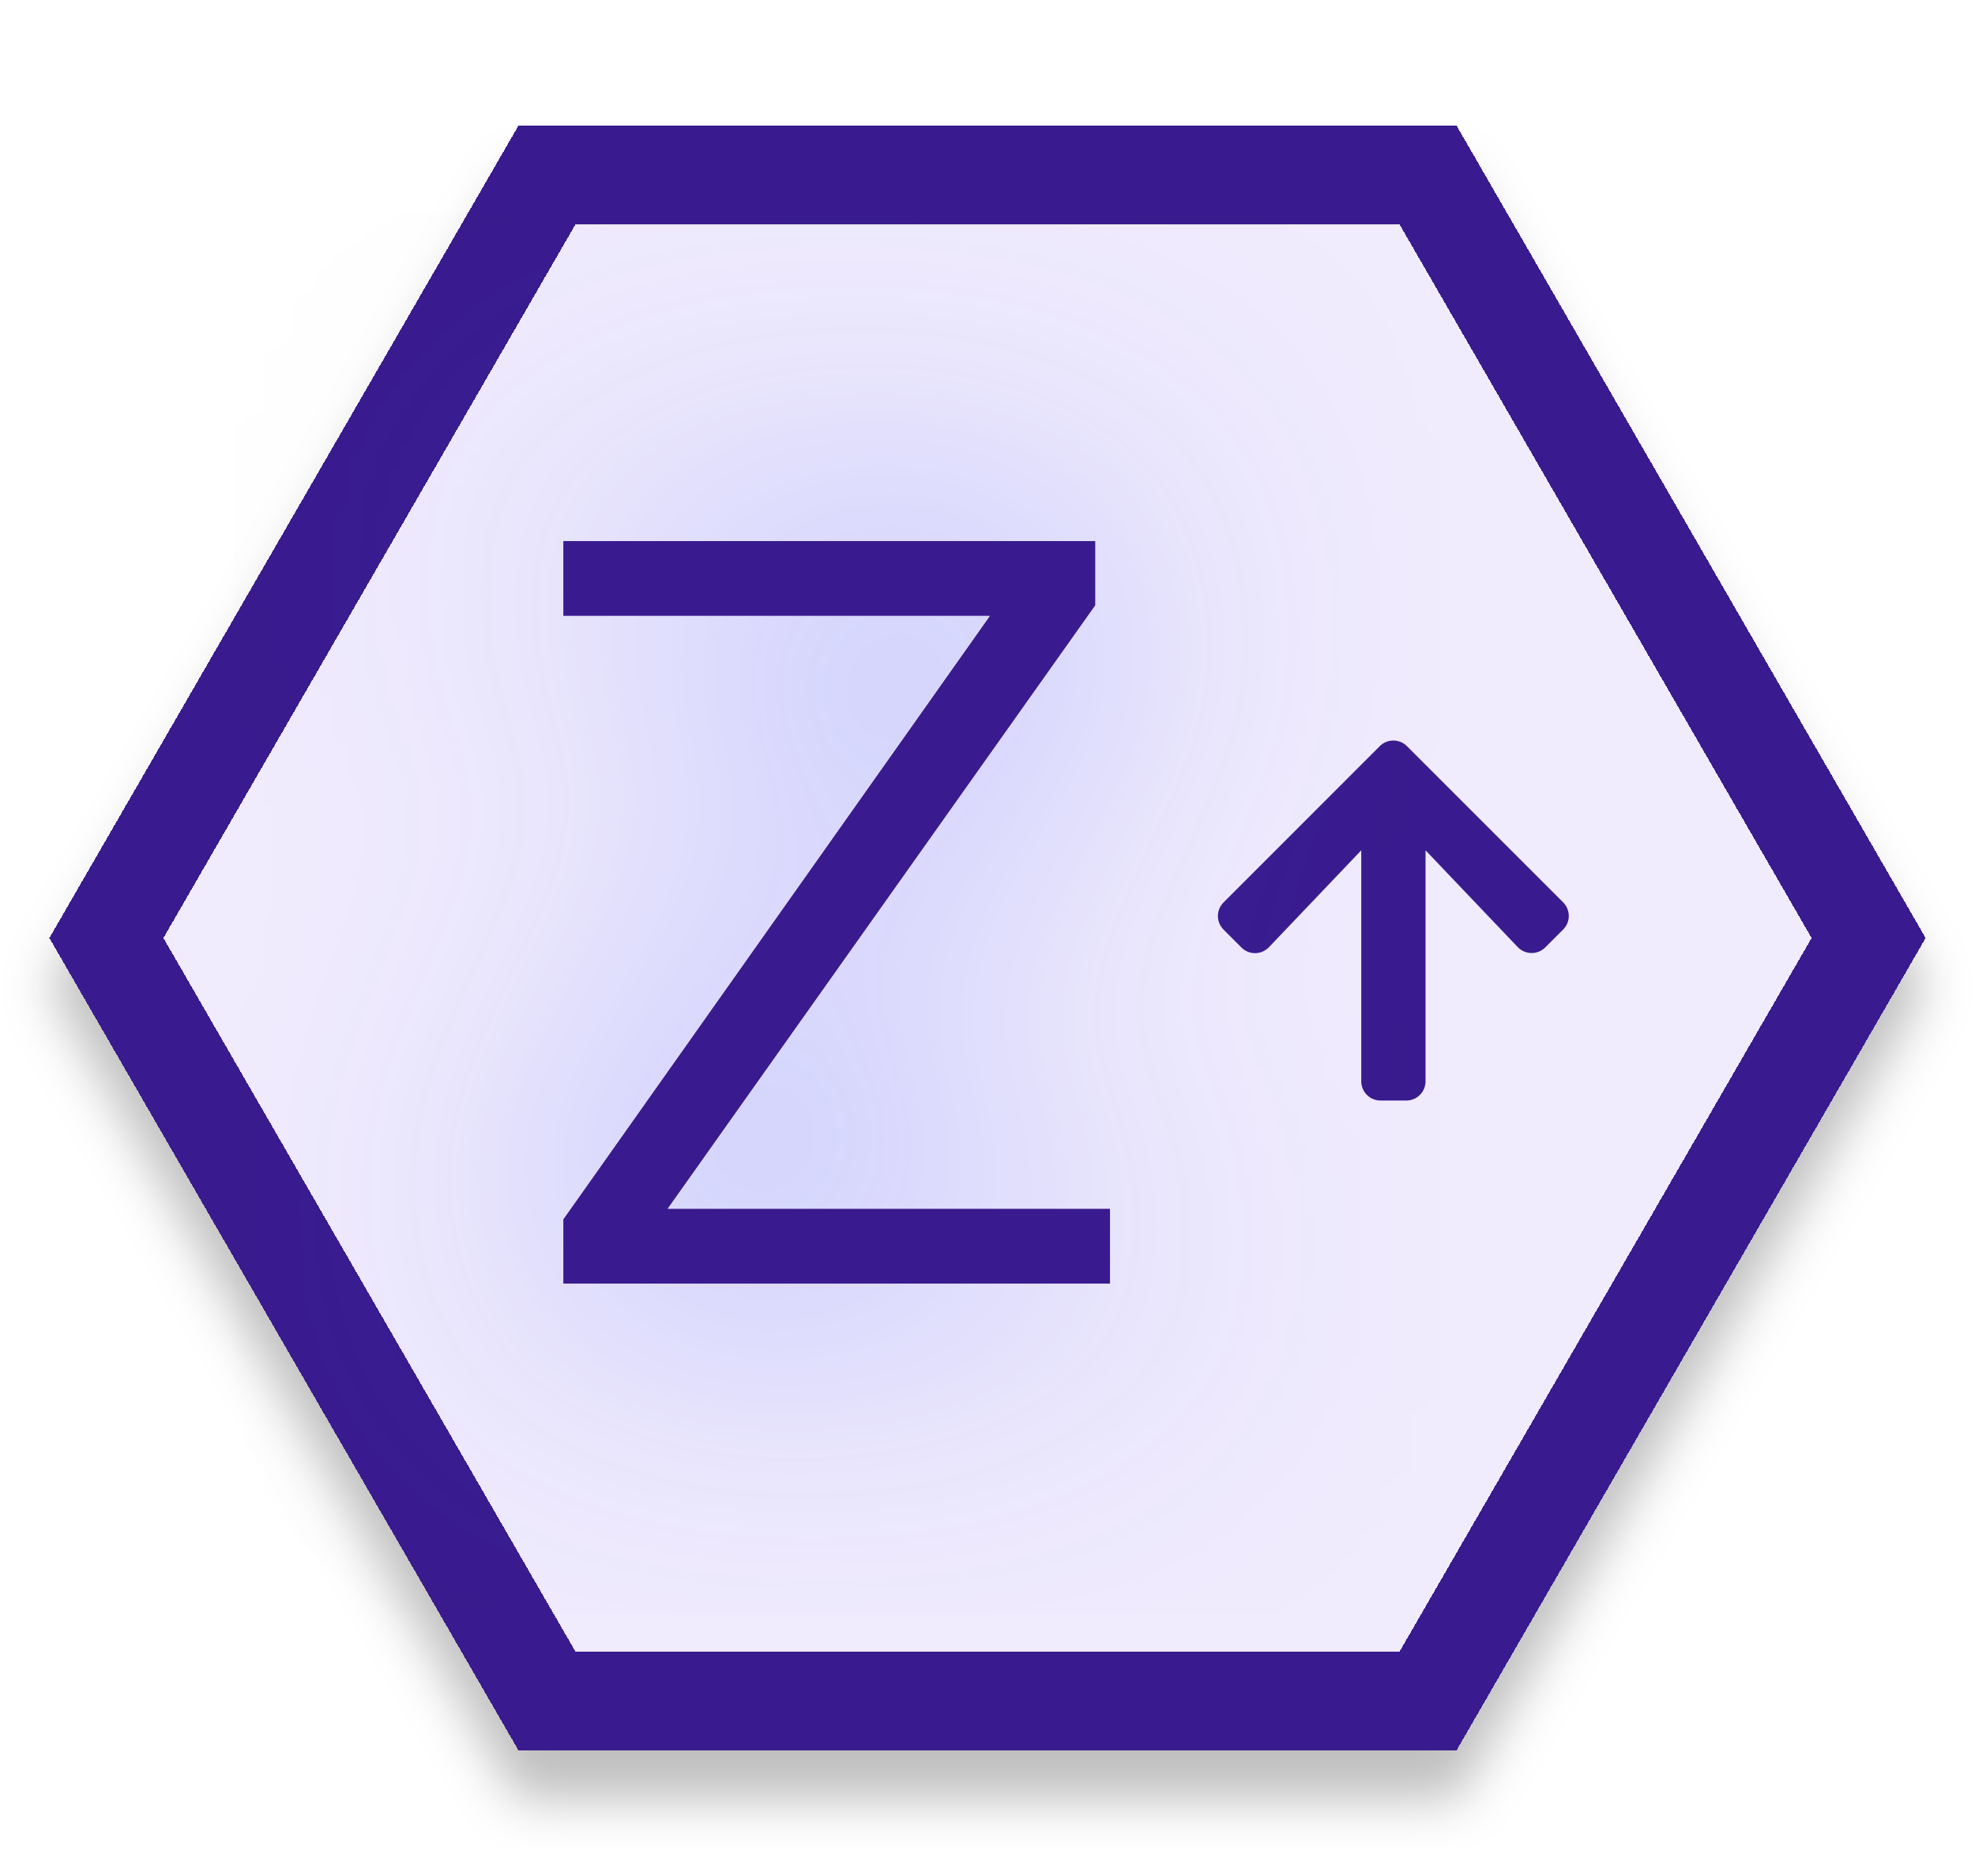
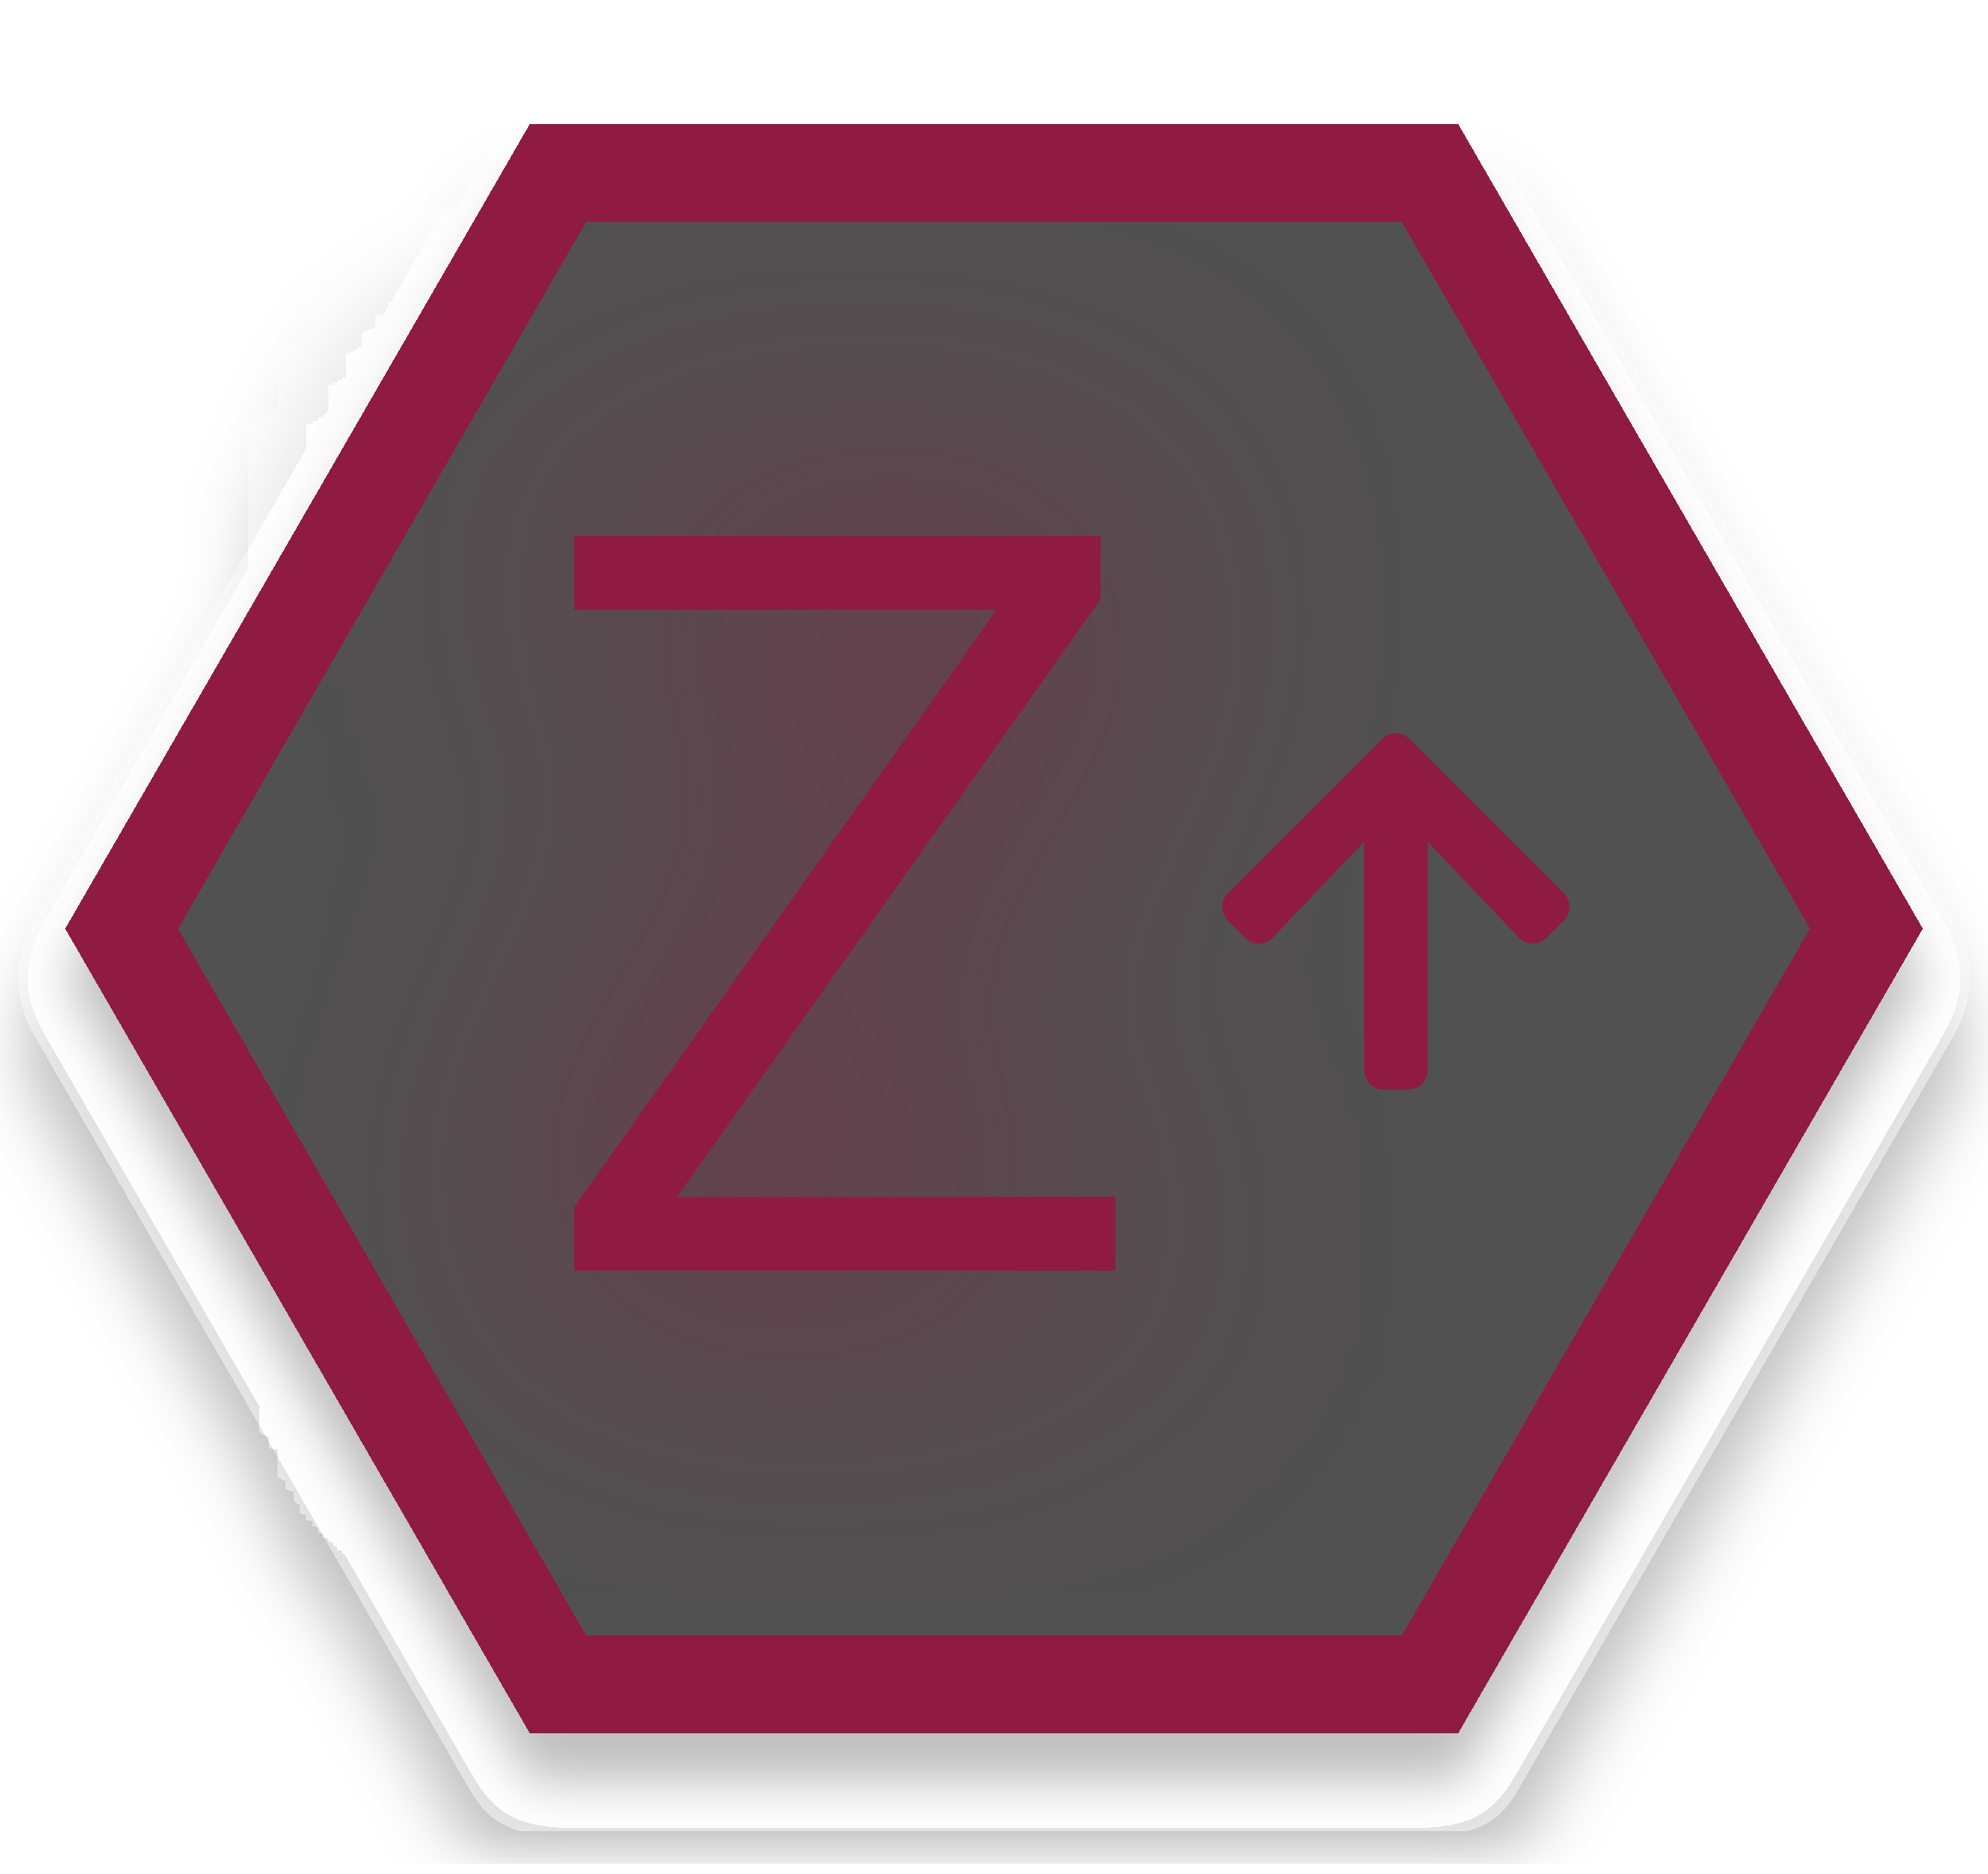
- <svg xmlns="http://www.w3.org/2000/svg" width="120" height="114" viewBox="0 0 120 114" fill="none">
+ <svg xmlns="http://www.w3.org/2000/svg" width="122" height="115" viewBox="0 0 122 115" fill="none">
  <g filter="url(#filter0_d_1297_17)">
-     <path d="M117 57L88.5 106.363L31.5 106.363L3 57L31.5 7.637L88.5 7.637L117 57Z" fill="#440CE4" fill-opacity="0.08" shape-rendering="crispEdges" />
-     <path d="M86.768 10.636L113.536 57L86.768 103.363L33.232 103.363L6.464 57L33.232 10.636L86.768 10.636Z" stroke="#391B8F" stroke-width="6" stroke-miterlimit="1.367" stroke-linecap="round" shape-rendering="crispEdges" />
-   </g>
-   <path d="M75.428 57.576L74.344 56.492C73.885 56.033 73.885 55.291 74.344 54.836L83.832 45.344C84.29 44.885 85.033 44.885 85.487 45.344L94.974 54.831C95.433 55.291 95.433 56.033 94.974 56.487L93.89 57.571C93.426 58.035 92.669 58.025 92.215 57.551L86.615 51.672V65.706C86.615 66.355 86.092 66.877 85.443 66.877H83.88C83.231 66.877 82.709 66.355 82.709 65.706V51.672L77.103 57.556C76.649 58.035 75.892 58.044 75.428 57.576Z" fill="#391B8F" />
-   <g filter="url(#filter1_d_1297_17)">
-     <path d="M34.228 78V74.096L60.148 37.424H34.228V32.88H66.548V36.784L40.564 73.456H67.444V78H34.228Z" fill="#391B8F" />
+     <g filter="url(#filter1_d_1297_17)">
+       <path d="M118 57L89.5 106.363L32.5 106.363L4 57L32.5 7.637L89.5 7.637L118 57Z" fill="black" fill-opacity="0.68" shape-rendering="crispEdges" />
+       <path d="M87.768 10.636L114.536 57L87.768 103.363L34.232 103.363L7.464 57L34.232 10.636L87.768 10.636Z" stroke="#8F1B42" stroke-width="6" stroke-miterlimit="1.367" stroke-linecap="round" shape-rendering="crispEdges" />
+     </g>
+     <path d="M76.428 57.576L75.344 56.492C74.885 56.033 74.885 55.291 75.344 54.836L84.832 45.344C85.29 44.885 86.033 44.885 86.487 45.344L95.974 54.831C96.433 55.291 96.433 56.033 95.974 56.487L94.89 57.571C94.426 58.035 93.669 58.025 93.215 57.551L87.615 51.672V65.706C87.615 66.355 87.092 66.877 86.443 66.877H84.88C84.231 66.877 83.709 66.355 83.709 65.706V51.672L78.103 57.556C77.649 58.035 76.892 58.044 76.428 57.576Z" fill="#8F1B42" />
+     <g filter="url(#filter2_d_1297_17)">
+       <path d="M35.228 78V74.096L61.148 37.424H35.228V32.88H67.548V36.784L41.564 73.456H68.444V78H35.228Z" fill="#8F1B42" />
+     </g>
  </g>
  <defs>
-     <filter id="filter0_d_1297_17" x="0" y="7.637" width="120" height="104.727" filterUnits="userSpaceOnUse" color-interpolation-filters="sRGB">
+     <filter id="filter0_d_1297_17" x="0" y="7.637" width="122" height="106.727" filterUnits="userSpaceOnUse" color-interpolation-filters="sRGB">
+       <feFlood flood-opacity="0" result="BackgroundImageFix" />
+       <feColorMatrix in="SourceAlpha" type="matrix" values="0 0 0 0 0 0 0 0 0 0 0 0 0 0 0 0 0 0 127 0" result="hardAlpha" />
+       <feOffset dy="4" />
+       <feGaussianBlur stdDeviation="2" />
+       <feComposite in2="hardAlpha" operator="out" />
+       <feColorMatrix type="matrix" values="0 0 0 0 0 0 0 0 0 0 0 0 0 0 0 0 0 0 0.25 0" />
+       <feBlend mode="normal" in2="BackgroundImageFix" result="effect1_dropShadow_1297_17" />
+       <feBlend mode="normal" in="SourceGraphic" in2="effect1_dropShadow_1297_17" result="shape" />
+     </filter>
+     <filter id="filter1_d_1297_17" x="1" y="7.637" width="120" height="104.727" filterUnits="userSpaceOnUse" color-interpolation-filters="sRGB">
      <feFlood flood-opacity="0" result="BackgroundImageFix" />
      <feColorMatrix in="SourceAlpha" type="matrix" values="0 0 0 0 0 0 0 0 0 0 0 0 0 0 0 0 0 0 127 0" result="hardAlpha" />
      <feOffset dy="3" />
      <feGaussianBlur stdDeviation="1.5" />
      <feComposite in2="hardAlpha" operator="out" />
      <feColorMatrix type="matrix" values="0 0 0 0 0 0 0 0 0 0 0 0 0 0 0 0 0 0 0.25 0" />
      <feBlend mode="normal" in2="BackgroundImageFix" result="effect1_dropShadow_1297_17" />
      <feBlend mode="normal" in="SourceGraphic" in2="effect1_dropShadow_1297_17" result="shape" />
    </filter>
-     <filter id="filter1_d_1297_17" x="14.228" y="12.88" width="73.216" height="85.12" filterUnits="userSpaceOnUse" color-interpolation-filters="sRGB">
+     <filter id="filter2_d_1297_17" x="15.228" y="12.88" width="73.216" height="85.12" filterUnits="userSpaceOnUse" color-interpolation-filters="sRGB">
      <feFlood flood-opacity="0" result="BackgroundImageFix" />
      <feColorMatrix in="SourceAlpha" type="matrix" values="0 0 0 0 0 0 0 0 0 0 0 0 0 0 0 0 0 0 127 0" result="hardAlpha" />
      <feOffset />
      <feGaussianBlur stdDeviation="10" />
      <feComposite in2="hardAlpha" operator="out" />
-       <feColorMatrix type="matrix" values="0 0 0 0 0.192 0 0 0 0 0.321 0 0 0 0 0.996 0 0 0 0.5 0" />
+       <feColorMatrix type="matrix" values="0 0 0 0 0.561 0 0 0 0 0.106 0 0 0 0 0.259 0 0 0 1 0" />
      <feBlend mode="normal" in2="BackgroundImageFix" result="effect1_dropShadow_1297_17" />
      <feBlend mode="normal" in="SourceGraphic" in2="effect1_dropShadow_1297_17" result="shape" />
    </filter>
  </defs>
</svg>
